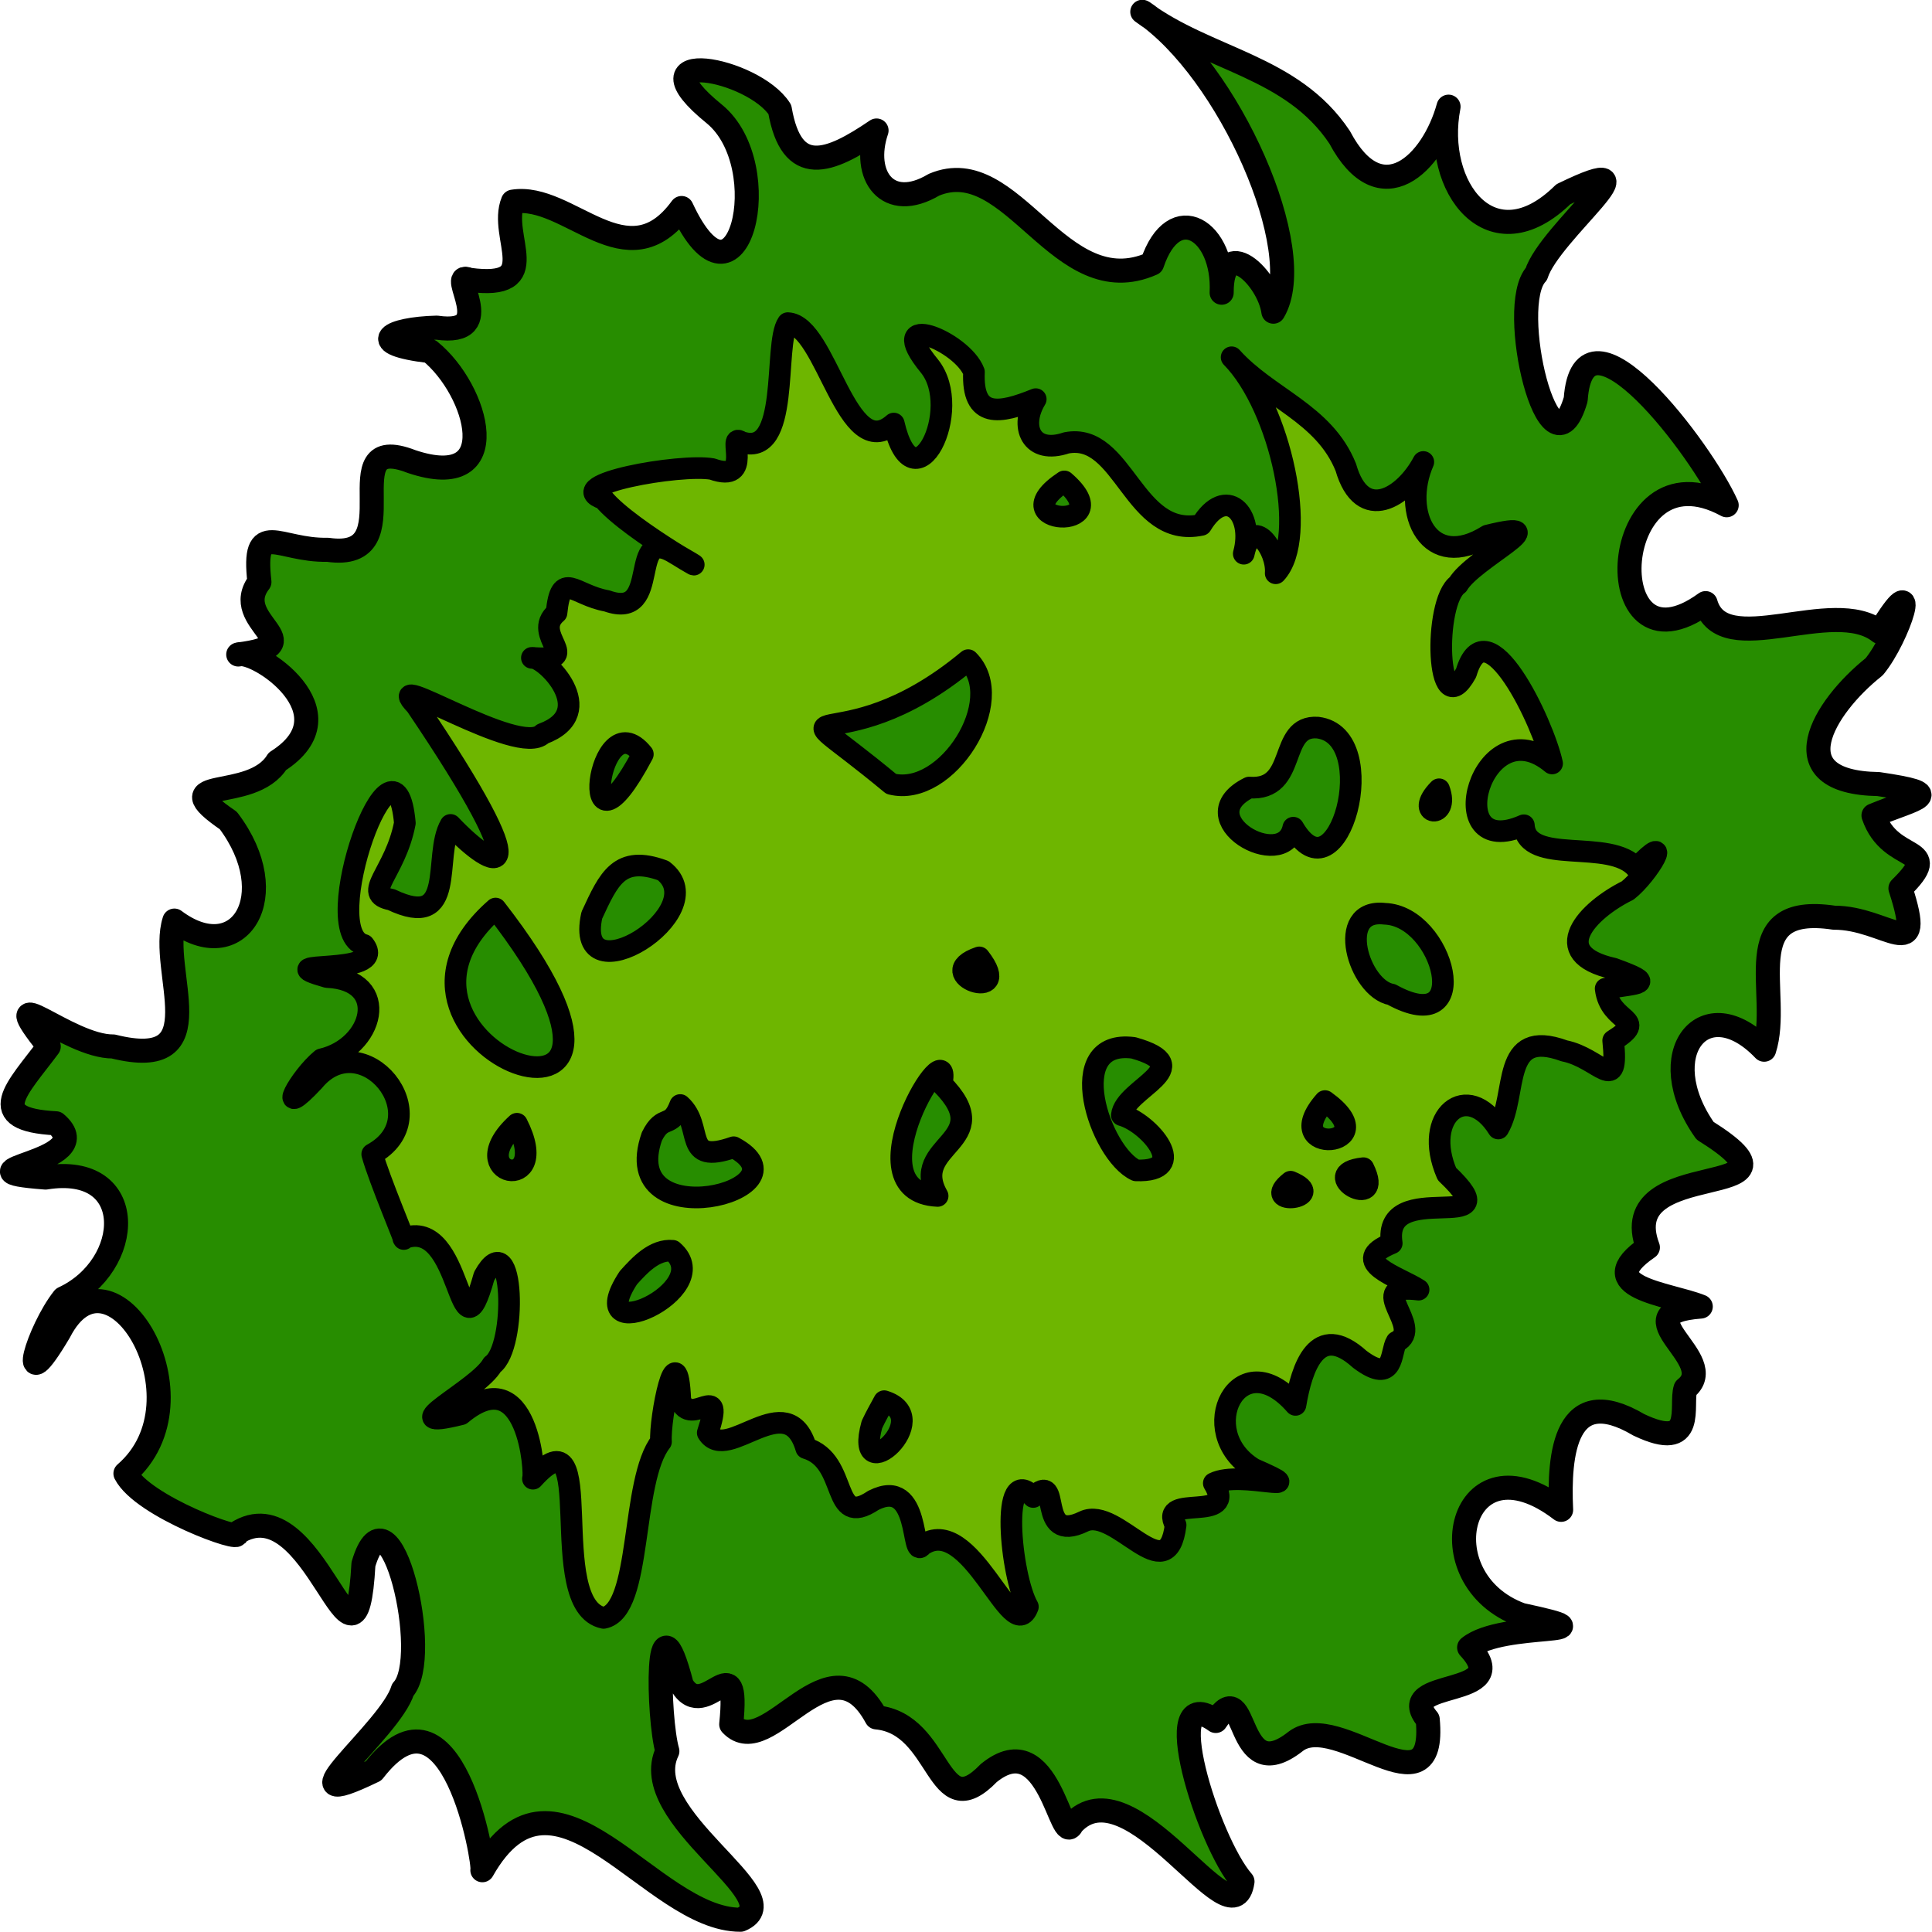
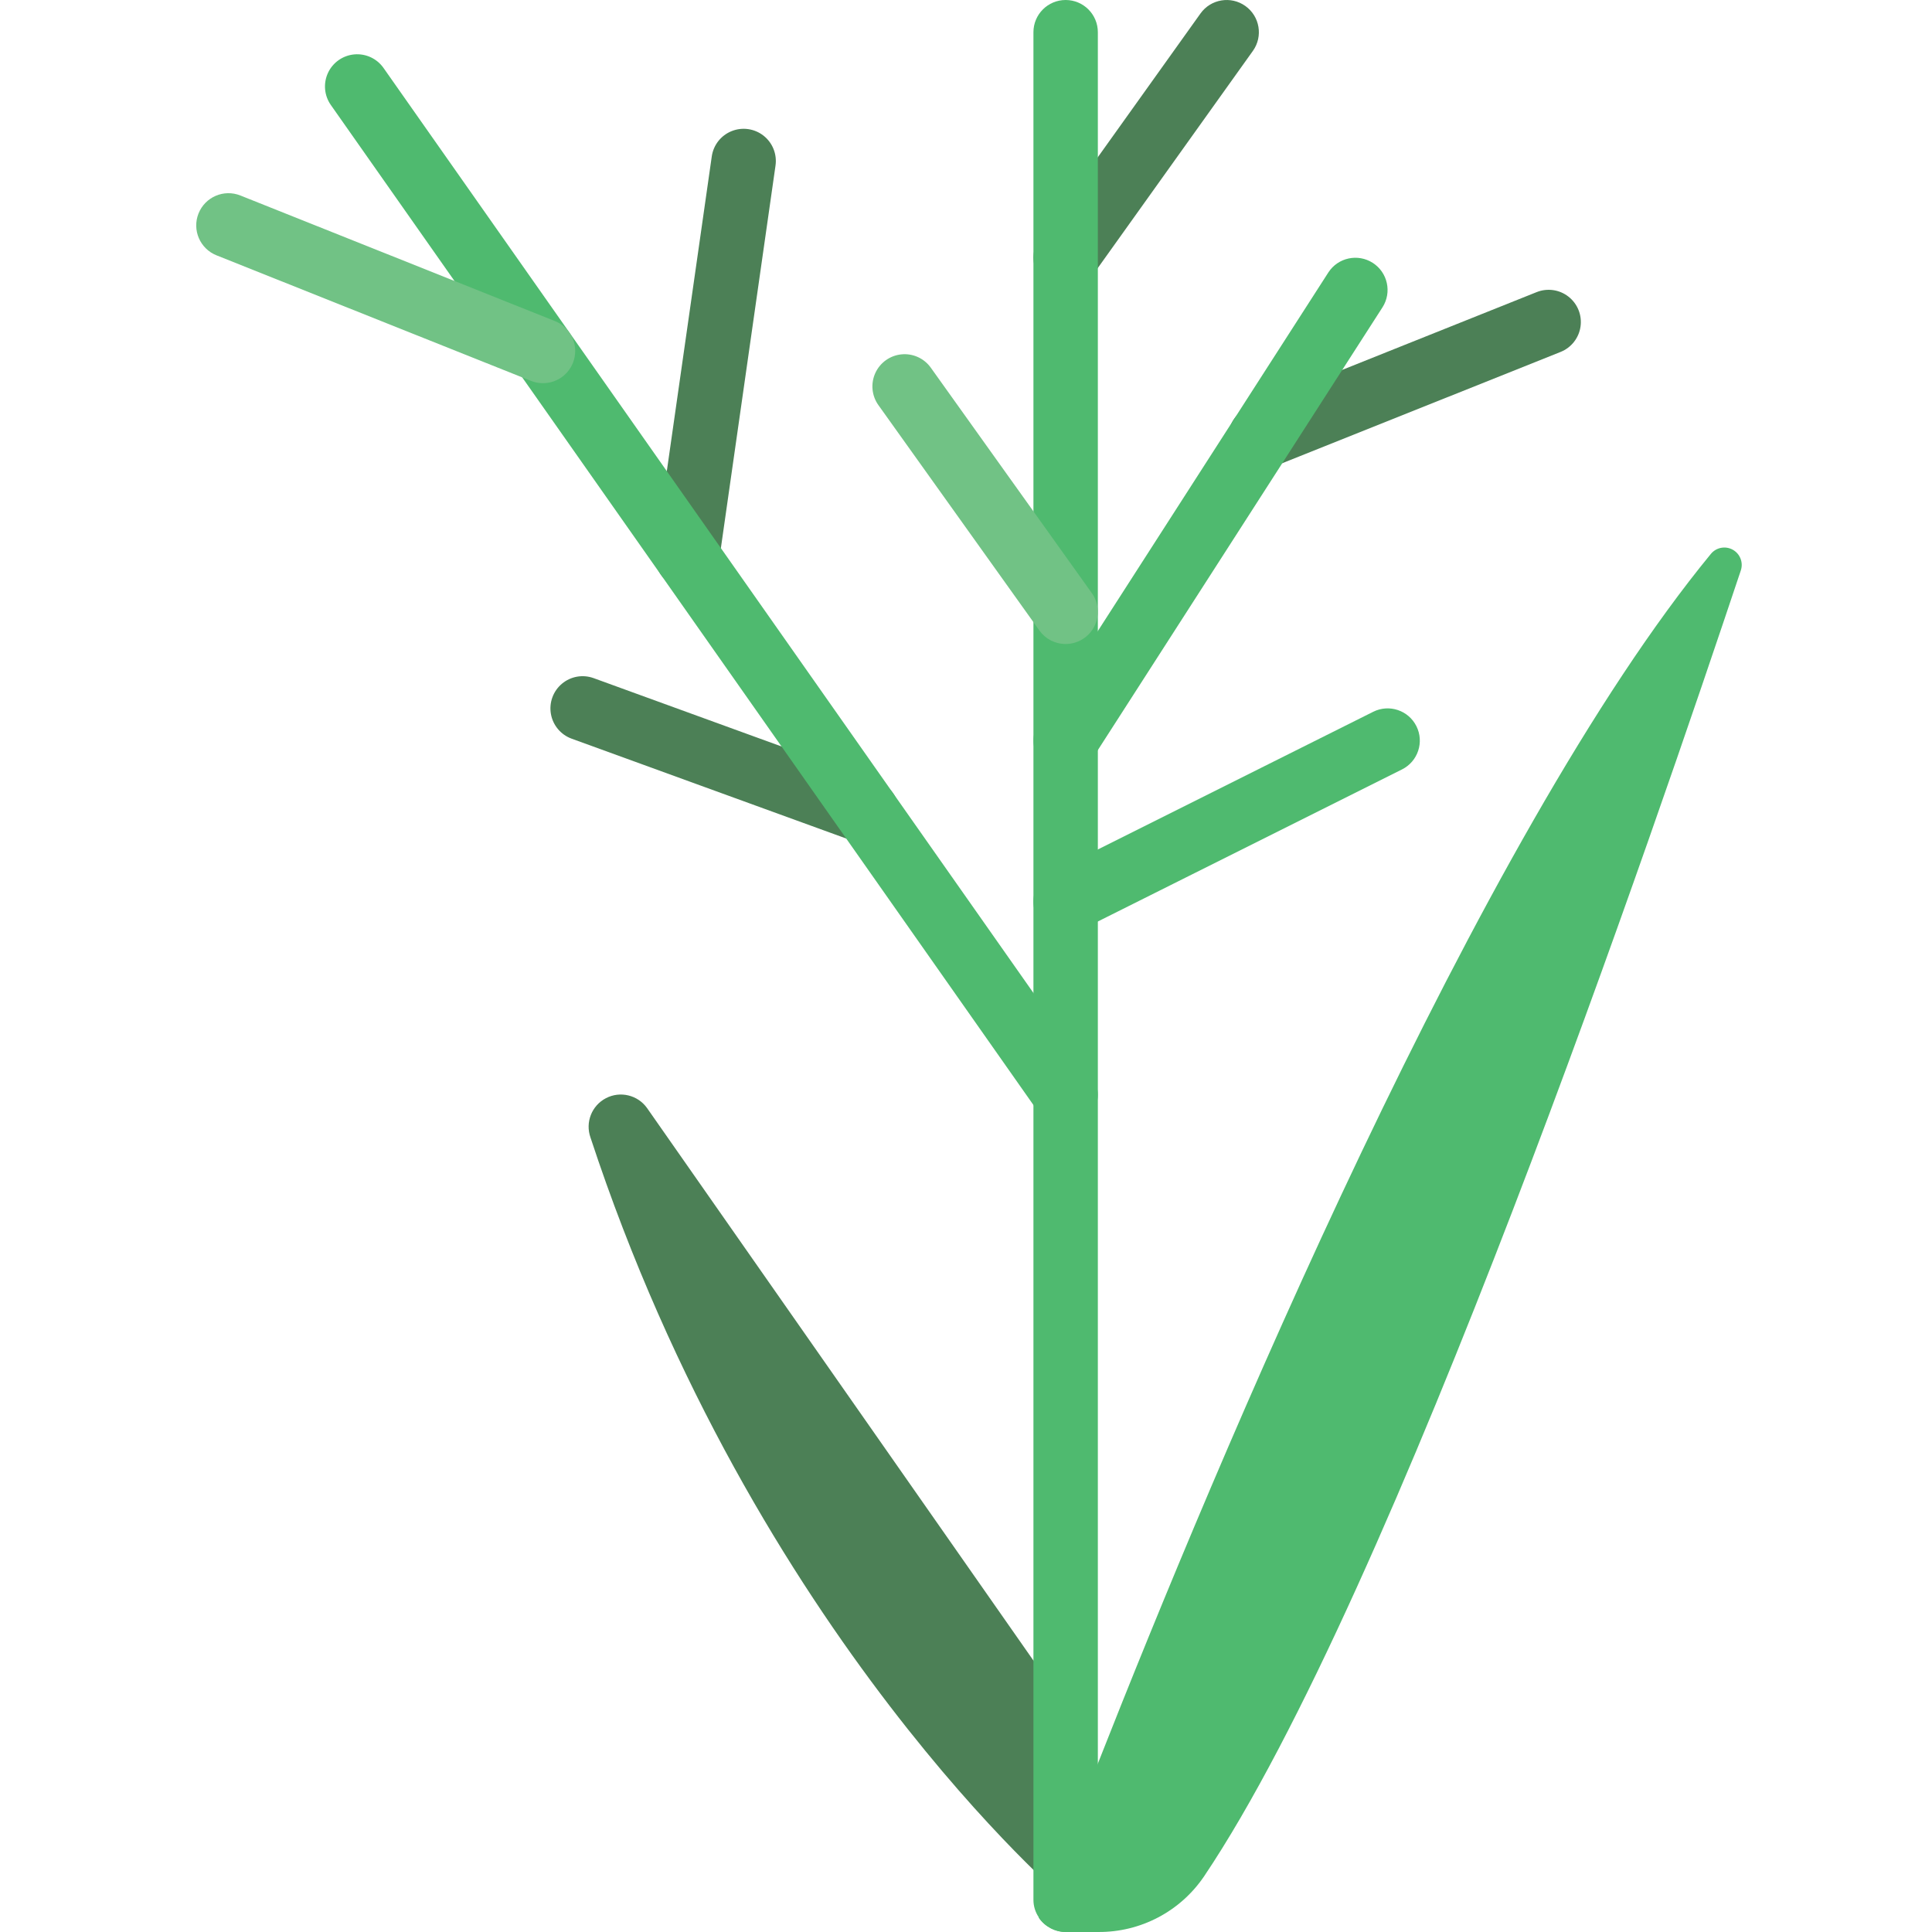
- <svg xmlns="http://www.w3.org/2000/svg" width="16.698mm" height="16.699mm" viewBox="0 0 16.698 16.699" version="1.1" id="svg1305">
-   <defs id="defs1299" />
-   <g id="layer1" transform="translate(-170.0557,-142.841)">
-     <path id="path5716-6-6" d="m 179.934,142.945 c 0.743,0.502 1.438,2.068 1.128,2.59 -0.04,-0.294 -0.449,-0.687 -0.447,-0.164 0.026,-0.541 -0.412,-0.816 -0.601,-0.252 -0.804,0.356 -1.202,-0.97 -1.886,-0.681 -0.4,0.238 -0.628,-0.079 -0.496,-0.469 -0.41,0.279 -0.734,0.407 -0.836,-0.182 -0.228,-0.358 -1.294,-0.551 -0.565,0.04 0.548,0.452 0.202,1.857 -0.284,0.812 -0.472,0.648 -0.975,-0.134 -1.458,-0.055 -0.124,0.302 0.289,0.766 -0.379,0.675 -0.2,-0.086 0.276,0.494 -0.279,0.414 -0.41,0.01 -0.626,0.136 -0.059,0.203 0.417,0.338 0.663,1.231 -0.16,0.954 -0.707,-0.274 0.033,0.873 -0.724,0.763 -0.429,0.01 -0.653,-0.277 -0.59,0.278 -0.267,0.347 0.497,0.541 -0.183,0.627 0.151,-0.053 1.001,0.504 0.338,0.924 -0.222,0.364 -1.002,0.114 -0.424,0.511 0.489,0.646 0.094,1.285 -0.466,0.865 -0.139,0.432 0.38,1.315 -0.529,1.088 -0.393,0.004 -1.049,-0.622 -0.557,2e-5 -0.273,0.367 -0.566,0.631 0.062,0.664 0.403,0.344 -0.945,0.404 -0.09,0.469 0.809,-0.131 0.763,0.763 0.156,1.044 -0.219,0.276 -0.41,0.92 -0.037,0.29 0.442,-0.86 1.311,0.586 0.572,1.224 0.148,0.288 1.032,0.604 0.958,0.518 0.682,-0.445 1.029,1.522 1.099,0.266 0.225,-0.756 0.602,0.806 0.34,1.086 -0.103,0.349 -1.102,1.112 -0.252,0.7 0.68,-0.88 0.962,0.809 0.94,0.859 0.635,-1.121 1.457,0.43 2.231,0.428 0.463,-0.193 -0.907,-0.886 -0.632,-1.457 -0.083,-0.288 -0.105,-1.453 0.125,-0.57 0.204,0.336 0.501,-0.392 0.427,0.338 0.32,0.34 0.853,-0.803 1.255,-0.06 0.569,0.052 0.515,0.954 0.971,0.481 0.527,-0.428 0.623,0.664 0.721,0.441 0.505,-0.554 1.389,1.061 1.472,0.497 -0.3,-0.343 -0.741,-1.755 -0.231,-1.388 0.289,-0.436 0.153,0.601 0.691,0.176 0.364,-0.278 1.221,0.671 1.141,-0.189 -0.312,-0.367 0.779,-0.169 0.358,-0.622 0.292,-0.236 1.325,-0.094 0.45,-0.282 -0.843,-0.307 -0.527,-1.575 0.345,-0.908 -0.023,-0.481 0.036,-1.11 0.671,-0.735 0.503,0.24 0.356,-0.172 0.404,-0.313 0.321,-0.252 -0.588,-0.655 0.132,-0.709 -0.279,-0.112 -0.965,-0.163 -0.457,-0.511 -0.309,-0.822 1.513,-0.37 0.494,-1.009 -0.47,-0.666 -0.002,-1.238 0.511,-0.7 0.155,-0.476 -0.257,-1.27 0.604,-1.141 0.455,-0.002 0.797,0.432 0.574,-0.254 0.391,-0.384 -0.086,-0.198 -0.233,-0.63 0.386,-0.158 0.639,-0.183 0.043,-0.271 -0.87,-0.014 -0.479,-0.663 -0.037,-1.014 0.213,-0.257 0.422,-0.918 0.048,-0.301 -0.405,-0.322 -1.359,0.262 -1.505,-0.249 -0.954,0.694 -0.851,-1.408 0.182,-0.846 -0.213,-0.476 -1.241,-1.837 -1.305,-0.914 -0.223,0.756 -0.601,-0.806 -0.34,-1.085 0.112,-0.361 1.105,-1.112 0.233,-0.689 -0.619,0.61 -1.128,-0.059 -0.992,-0.757 -0.135,0.492 -0.586,0.935 -0.941,0.265 -0.414,-0.622 -1.143,-0.667 -1.706,-1.085 z" style="fill:#278d00;fill-opacity:1;stroke:#000000;stroke-width:0.208;stroke-linecap:round;stroke-linejoin:round;stroke-miterlimit:4;stroke-dasharray:none;stroke-opacity:1" />
-     <path style="fill:#6eb600;fill-opacity:1;stroke:#000000;stroke-width:0.187;stroke-linecap:round;stroke-linejoin:round;stroke-miterlimit:4;stroke-dasharray:none;stroke-opacity:1" d="m 180.701,145.929 c 0.426,0.433 0.665,1.564 0.381,1.867 0.016,-0.2 -0.202,-0.515 -0.276,-0.169 0.096,-0.354 -0.158,-0.596 -0.367,-0.249 -0.591,0.125 -0.665,-0.806 -1.166,-0.709 -0.303,0.103 -0.41,-0.138 -0.265,-0.378 -0.315,0.128 -0.551,0.169 -0.534,-0.235 -0.101,-0.268 -0.788,-0.542 -0.385,-0.051 0.302,0.374 -0.133,1.255 -0.308,0.497 -0.41,0.364 -0.58,-0.854 -0.916,-0.868 -0.127,0.182 0.028,1.178 -0.406,1.026 -0.122,-0.084 0.114,0.364 -0.247,0.235 -0.277,-0.049 -1.312,0.135 -0.941,0.258 0.231,0.281 1.139,0.773 0.627,0.477 -0.434,-0.278 -0.104,0.581 -0.596,0.405 -0.289,-0.052 -0.398,-0.273 -0.436,0.103 -0.229,0.193 0.255,0.426 -0.213,0.389 0.109,-0.015 0.598,0.471 0.093,0.657 -0.202,0.21 -1.424,-0.589 -1.094,-0.247 1.093,1.618 0.689,1.446 0.298,1.034 -0.156,0.267 0.064,0.921 -0.512,0.646 -0.264,-0.051 0.034,-0.226 0.117,-0.662 -0.086,-0.96 -0.771,0.945 -0.354,1.053 0.22,0.283 -0.883,0.118 -0.319,0.278 0.561,0.025 0.401,0.609 -0.047,0.711 -0.187,0.153 -0.408,0.552 -0.067,0.187 0.421,-0.507 1.093,0.312 0.505,0.633 0.057,0.211 0.306,0.796 0.269,0.728 0.522,-0.201 0.47,1.147 0.698,0.327 0.26,-0.469 0.287,0.615 0.071,0.765 -0.12,0.217 -0.9,0.584 -0.27,0.428 0.584,-0.489 0.643,0.527 0.621,0.557 0.588,-0.653 0.091,1.097 0.611,1.203 0.338,-0.064 0.229,-1.184 0.496,-1.523 -0.014,-0.201 0.14,-0.975 0.167,-0.359 0.088,0.25 0.393,-0.19 0.237,0.282 0.165,0.269 0.689,-0.414 0.851,0.133 0.374,0.112 0.207,0.701 0.581,0.451 0.416,-0.211 0.322,0.524 0.42,0.39 0.419,-0.297 0.778,0.892 0.915,0.53 -0.152,-0.268 -0.243,-1.261 0.046,-0.949 0.257,-0.248 0.015,0.418 0.438,0.211 0.285,-0.134 0.721,0.611 0.793,0.032 -0.156,-0.285 0.547,-0.005 0.33,-0.362 0.23,-0.116 0.902,0.12 0.343,-0.125 -0.521,-0.319 -0.125,-1.113 0.363,-0.552 0.054,-0.321 0.185,-0.729 0.556,-0.394 0.303,0.228 0.263,-0.065 0.317,-0.151 0.252,-0.122 -0.299,-0.513 0.191,-0.451 -0.171,-0.112 -0.623,-0.24 -0.232,-0.401 -0.088,-0.586 1.068,-0.037 0.477,-0.599 -0.219,-0.505 0.178,-0.819 0.444,-0.393 0.173,-0.293 0.012,-0.875 0.571,-0.671 0.306,0.061 0.472,0.395 0.422,-0.089 0.318,-0.2 -0.029,-0.143 -0.065,-0.449 0.282,-0.051 0.455,-0.033 0.068,-0.173 -0.581,-0.129 -0.225,-0.504 0.122,-0.675 0.18,-0.14 0.416,-0.549 0.076,-0.193 -0.225,-0.268 -0.95,-0.013 -0.973,-0.371 -0.74,0.328 -0.367,-1.047 0.244,-0.534 -0.074,-0.344 -0.566,-1.384 -0.743,-0.783 -0.259,0.469 -0.286,-0.615 -0.071,-0.764 0.128,-0.223 0.902,-0.583 0.256,-0.423 -0.504,0.318 -0.748,-0.194 -0.555,-0.636 -0.162,0.307 -0.529,0.538 -0.67,0.046 -0.188,-0.468 -0.67,-0.598 -0.987,-0.951 z m -1.446,1.073 c 0.501,0.434 -0.574,0.379 0,0 z m 2.189,2.128 c 0.572,0.067 0.176,1.531 -0.21,0.865 -0.085,0.393 -0.915,-0.081 -0.381,-0.347 0.427,0.031 0.243,-0.543 0.592,-0.518 z m -3.02,-0.583 c 0.347,0.344 -0.183,1.191 -0.665,1.07 -1.095,-0.908 -0.502,-0.098 0.665,-1.07 z m 4.07,1.116 c 0.099,0.263 -0.228,0.23 0,0 z m -6.882,-0.303 c -0.582,1.098 -0.393,-0.49 0,0 z m 6.412,1.379 c 0.514,0.017 0.787,1.099 0.059,0.698 -0.283,-0.05 -0.492,-0.748 -0.059,-0.698 z m -7.685,-0.045 c 1.844,2.371 -1.359,1.191 0,0 z m 1.449,-0.328 c 0.459,0.352 -0.78,1.126 -0.617,0.386 0.147,-0.317 0.237,-0.525 0.617,-0.386 z m 2.732,0.75 c 0.315,0.405 -0.435,0.148 0,0 z m 2.988,1.242 c 0.555,0.399 -0.425,0.482 0,0 z m -1.655,-0.46 c 0.586,0.165 -0.077,0.349 -0.101,0.582 0.238,0.067 0.601,0.495 0.123,0.477 -0.314,-0.145 -0.643,-1.141 -0.022,-1.059 z m 1.987,1.04 c 0.192,0.387 -0.425,0.045 0,0 z m -3.68,0.24 c -0.775,-0.035 0.14,-1.497 0.035,-0.968 0.501,0.505 -0.293,0.516 -0.035,0.968 z m 3.051,-0.123 c 0.338,0.139 -0.277,0.219 0,0 z m -5.276,-0.663 c 0.21,0.188 0.011,0.523 0.462,0.365 0.691,0.373 -1.017,0.795 -0.707,-0.093 0.099,-0.201 0.164,-0.059 0.245,-0.272 z m -1.411,0.162 c 0.316,0.618 -0.494,0.45 0,0 z m 1.346,1.098 c 0.393,0.338 -0.805,0.877 -0.383,0.233 0.098,-0.109 0.226,-0.248 0.383,-0.233 z m 1.828,1.3 c 0.455,0.139 -0.268,0.788 -0.106,0.202 0.032,-0.069 0.07,-0.135 0.106,-0.202 z" id="path6102" />
+ <svg xmlns="http://www.w3.org/2000/svg" contentScriptType="text/ecmascript" width="100pt" zoomAndPan="magnify" contentStyleType="text/css" viewBox="-52 0 512 512.002" height="100.0pt" preserveAspectRatio="xMidYMid meet" version="1.0">
+   <g style="fill:#4c8056;">
+     <path d="m130.133 155.922c-2.48.004-4.836-1.066-6.461-2.938s-2.359-4.355-2.004-6.809l14.957-104.719c.434-3.02 2.441-5.578 5.273-6.711 2.832-1.133 6.051-.672 8.449 1.211 2.395 1.883 3.605 4.906 3.172 7.922l-14.957 104.723c-.602 4.195-4.191 7.312-8.43 7.32zm0 0" />
+     <path d="m230.406 76.801c-3.195-.004-6.121-1.789-7.582-4.629-1.461-2.844-1.211-6.262.645-8.863l42.668-59.73c2.738-3.836 8.066-4.727 11.902-1.988 3.836 2.738 4.727 8.066 1.988 11.902l-42.668 59.734c-1.602 2.246-4.191 3.578-6.953 3.574zm0 0" />
+     <path d="m282.102 124.398c-4.105.02-7.641-2.887-8.418-6.918-.777-4.027 1.426-8.039 5.242-9.551l76.305-30.516c2.832-1.133 6.055-.672 8.449 1.215 2.398 1.883 3.609 4.902 3.176 7.922-.434 3.02-2.445 5.578-5.273 6.711l-76.316 30.516c-1.004.41-2.078.621-3.164.621zm0 0" />
+     <path d="m177.695 223.652c-.996-.004-1.984-.18-2.918-.52l-75.289-27.375c-2.867-1.043-4.957-3.535-5.488-6.539s.582-6.062 2.918-8.023c2.336-1.961 5.539-2.523 8.406-1.48l75.289 27.383c3.895 1.414 6.211 5.422 5.492 9.504-.719 4.078-4.266 7.055-8.41 7.051zm0 0" />
+     <path d="m230.406 503.469s-82.355-69.66-125.926-202.027c-1.418-4.012.332-8.453 4.105-10.414 3.773-1.965 8.418-.848 10.887 2.613l110.934 158.629zm0 0" />
  </g>
+   <path style="fill:#4fba6f;" d="m238.941 8.535v494.934c0 4.711-3.82 8.531-8.535 8.531-2.832-.027-5.473-1.426-7.082-3.754v-.086c-.949-1.379-1.457-3.016-1.453-4.691v-494.934c0-4.715 3.824-8.535 8.535-8.535 4.715 0 8.535 3.82 8.535 8.535zm0 0" />
+   <path style="fill:#4fba6f;" d="m230.406 298.668c-2.781.004-5.391-1.352-6.988-3.625l-187.734-267.207c-1.762-2.492-2.055-5.738-.77-8.512 1.285-2.77 3.953-4.641 6.996-4.91 3.043-.266 5.996 1.113 7.742 3.617l187.734 267.195c1.832 2.605 2.059 6.016.59 8.84-1.465 2.828-4.387 4.602-7.57 4.602zm0 0" />
+   <path style="fill:#4fba6f;" d="m230.406 204.801c-3.121-.004-5.988-1.707-7.484-4.449-1.492-2.738-1.371-6.074.316-8.699l76.801-119.469c2.562-3.93 7.816-5.055 11.766-2.516 3.945 2.539 5.102 7.789 2.586 11.75l-76.801 119.465c-1.57 2.445-4.277 3.922-7.184 3.918zm0 0" />
+   <path style="fill:#71c285;" d="m91.895 101.547c-1.086.004-2.16-.203-3.168-.605l-83.352-33.277c-4.379-1.75-6.512-6.719-4.762-11.094 1.746-4.379 6.715-6.512 11.094-4.762l83.352 33.277c3.805 1.516 5.996 5.52 5.223 9.539-.773 4.023-4.293 6.926-8.387 6.922zm0 0" />
+   <path style="fill:#71c285;" d="m230.406 170.668c-2.762.004-5.352-1.328-6.953-3.574l-42.668-59.734c-1.77-2.48-2.086-5.719-.82-8.496 1.262-2.773 3.91-4.664 6.945-4.957s5.996 1.055 7.766 3.539l42.668 59.73c1.855 2.602 2.105 6.02.645 8.859-1.461 2.844-4.387 4.629-7.582 4.633zm0 0" />
+   <path style="fill:#4fba6f;" d="m230.406 247.469c-3.961.008-7.41-2.715-8.32-6.57-.914-3.855.949-7.832 4.496-9.602l85.336-42.668c4.215-2.105 9.344-.395 11.449 3.824 2.109 4.219.395 9.344-3.82 11.453l-85.336 42.664c-1.18.59-2.484.898-3.805.898zm0 0" />
+   <path style="fill:#4fba6f;" d="m409.352 151.125c-22.188 66.305-91.734 270.934-142.25 346.113-6.301 9.309-16.84 14.848-28.078 14.762h-8.617c-2.832-.027-5.473-1.426-7.082-3.754v-.086c2.391-6.484 7.852-20.992 15.617-40.789 31.402-79.785 100.863-245.672 162.473-320.598 1.41-1.703 3.828-2.164 5.766-1.102s2.848 3.352 2.172 5.453zm0 0" />
</svg>
